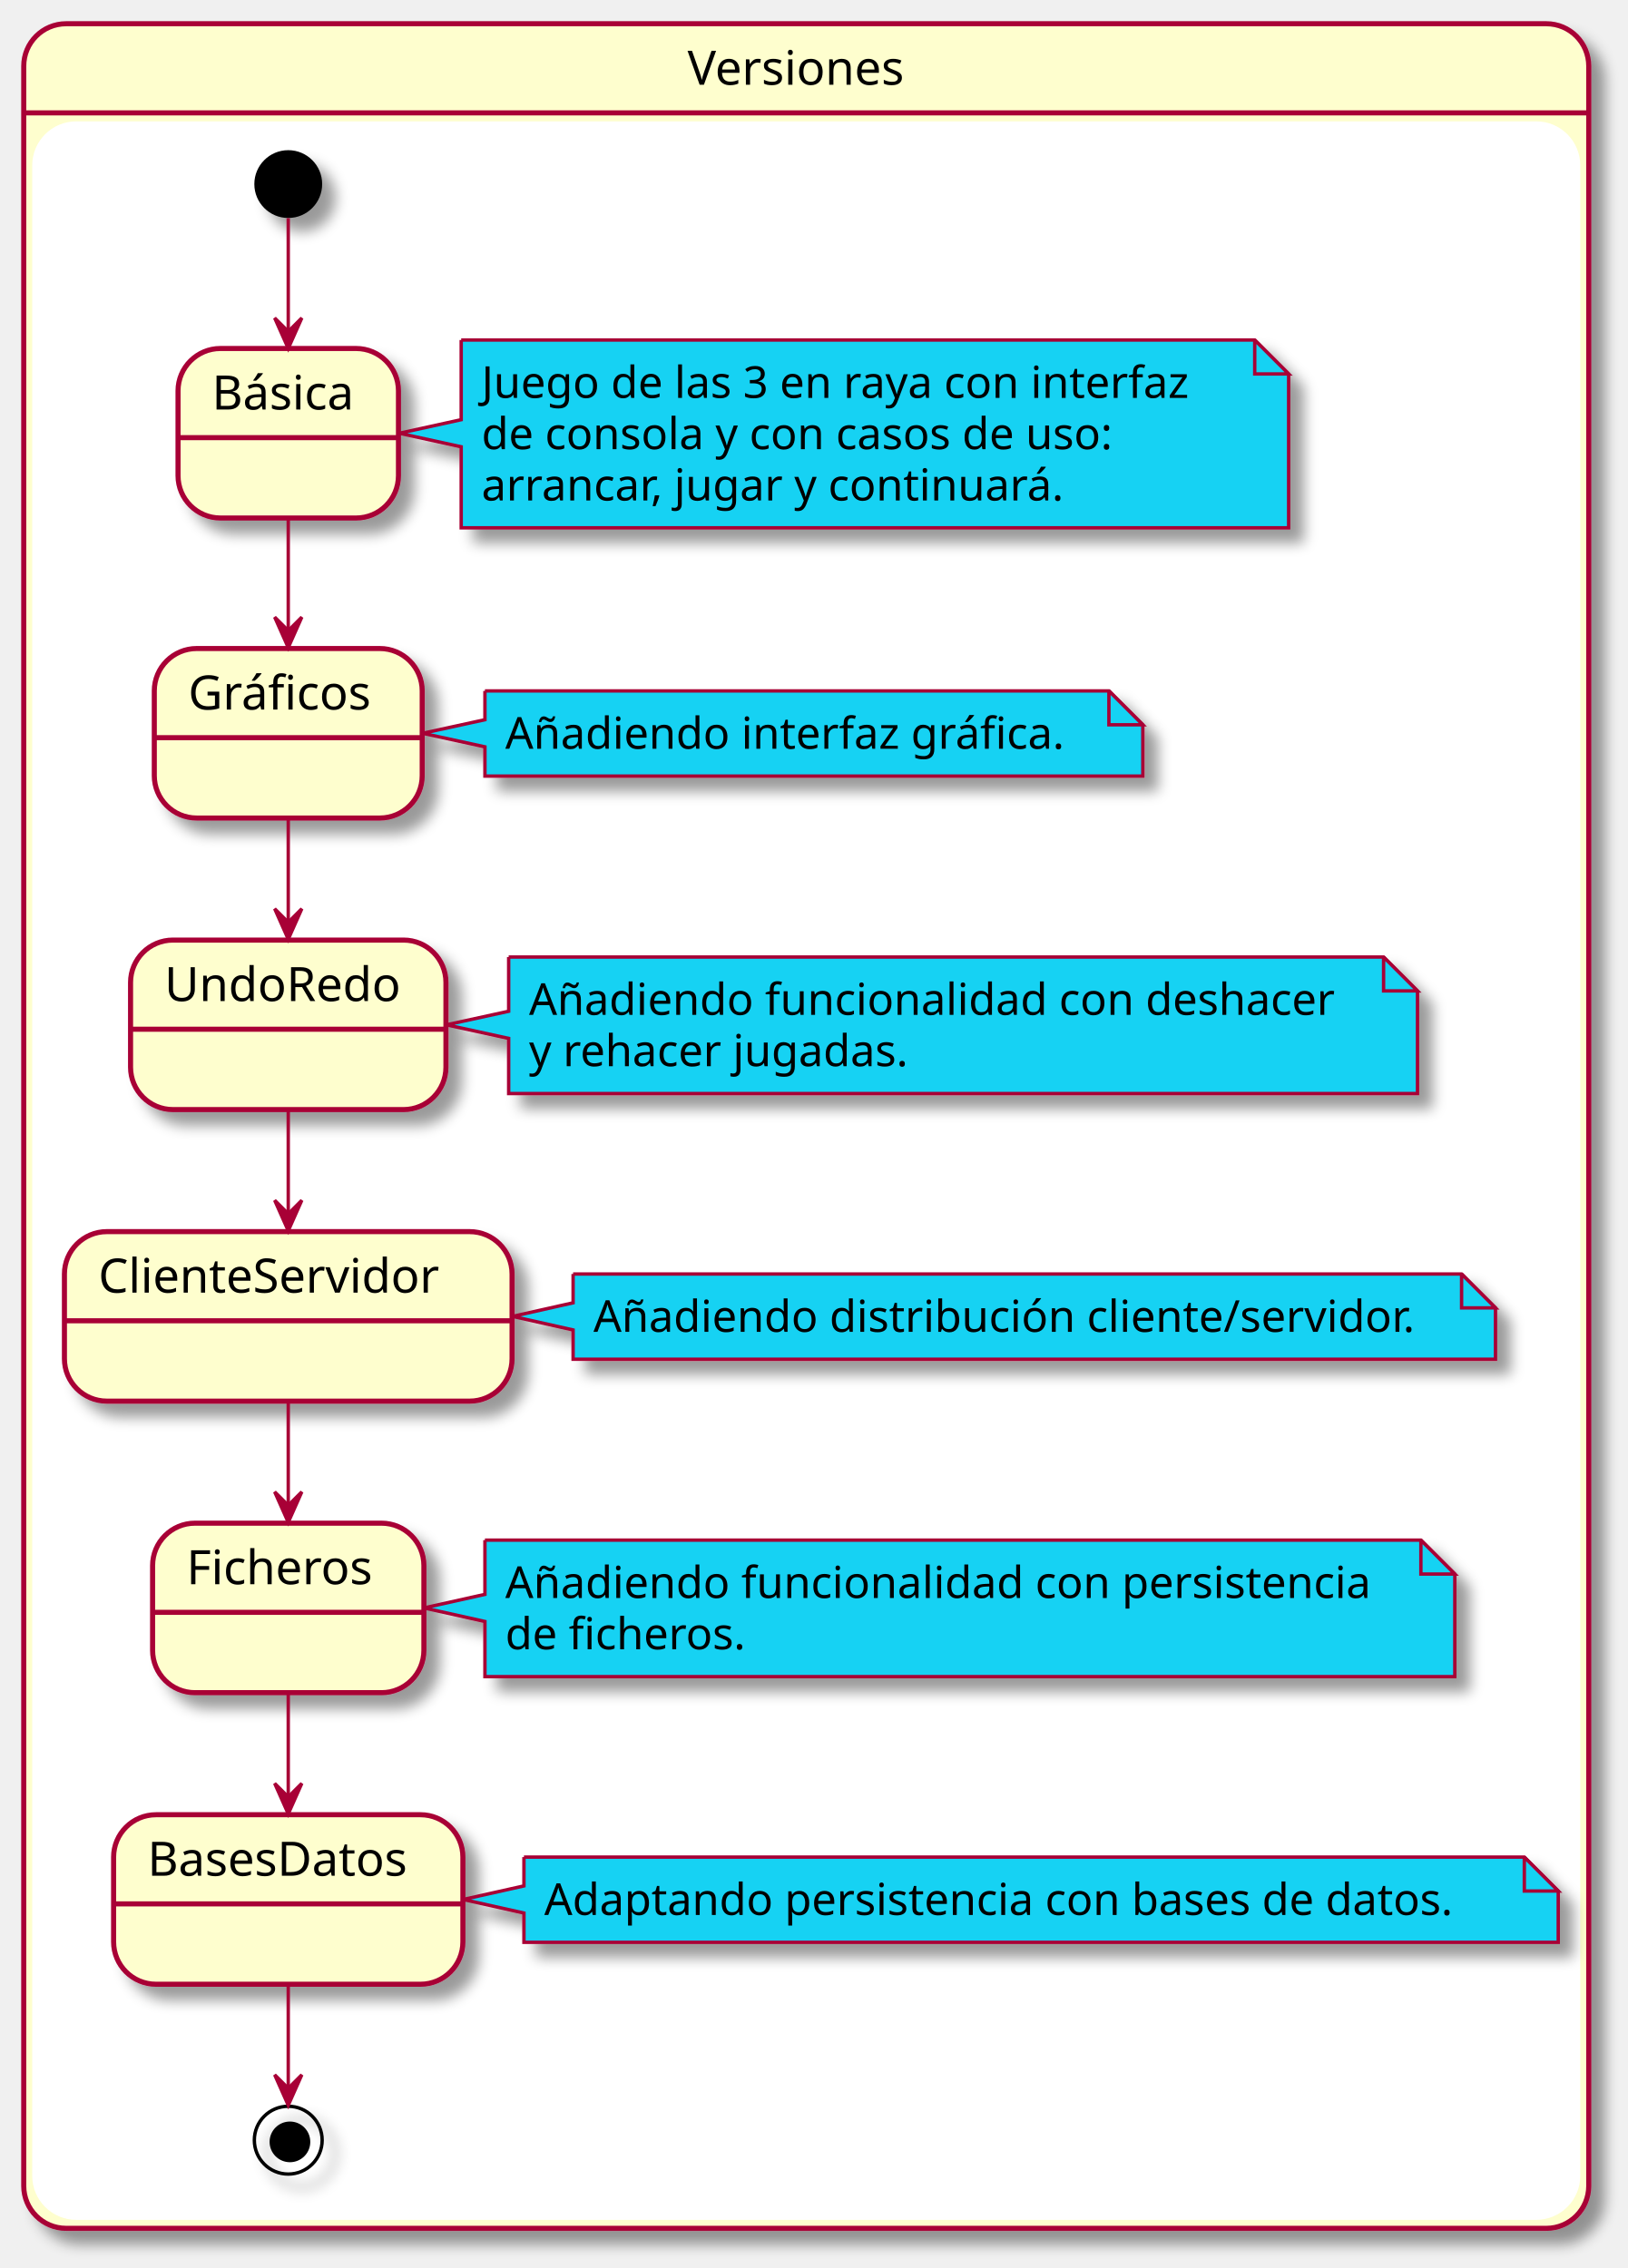
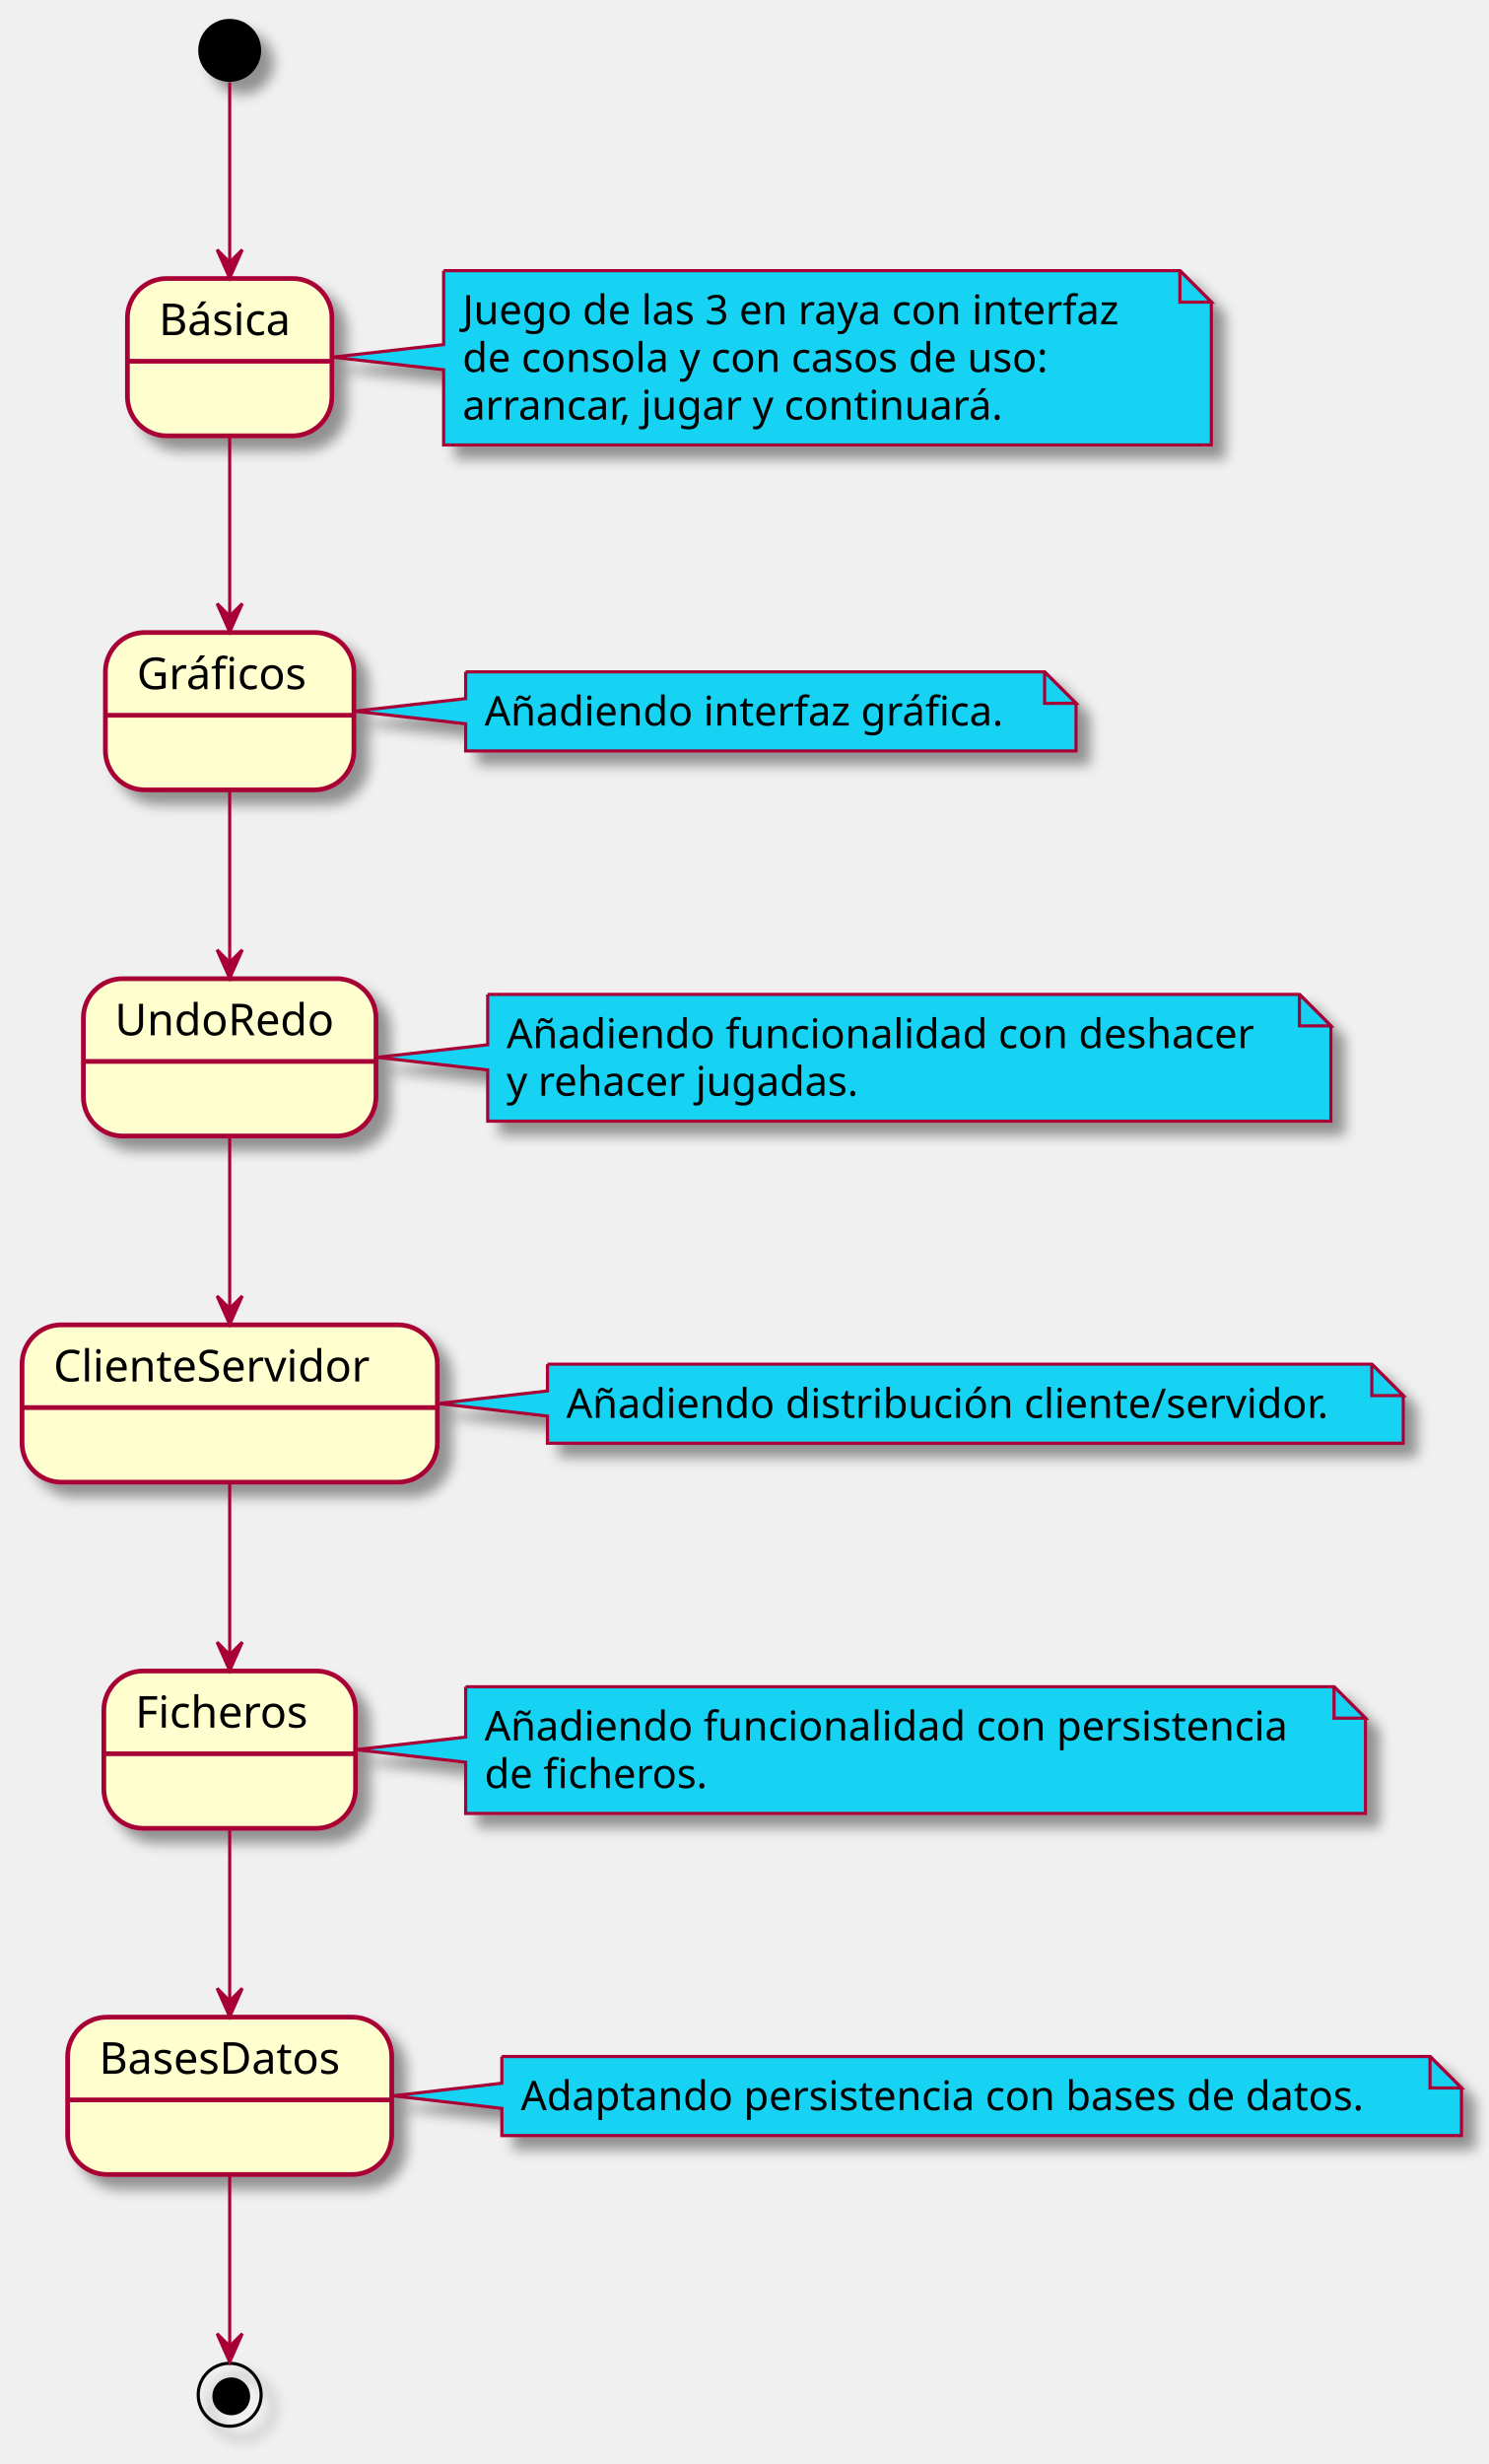
- <svg xmlns="http://www.w3.org/2000/svg" contentScriptType="application/ecmascript" contentStyleType="text/css" height="669px" preserveAspectRatio="none" style="width:480px;height:669px;" version="1.1" viewBox="0 0 480 669" width="480px" zoomAndPan="magnify">
+ <svg xmlns="http://www.w3.org/2000/svg" contentScriptType="application/ecmascript" contentStyleType="text/css" height="783px" preserveAspectRatio="none" style="width:473px;height:783px;" version="1.1" viewBox="0 0 473 783" width="473px" zoomAndPan="magnify">
  <defs>
-     <filter height="300%" id="fy1wz99ovoljv" width="300%" x="-1" y="-1">
+     <filter height="300%" id="fw708pvsth82g" width="300%" x="-1" y="-1">
      <feGaussianBlur result="blurOut" stdDeviation="2.0" />
      <feColorMatrix in="blurOut" result="blurOut2" type="matrix" values="0 0 0 0 0 0 0 0 0 0 0 0 0 0 0 0 0 0 .4 0" />
      <feOffset dx="4.0" dy="4.0" in="blurOut2" result="blurOut3" />
      <feBlend in="SourceGraphic" in2="blurOut3" mode="normal" />
    </filter>
  </defs>
  <g>
-     <rect fill="#FEFECE" filter="url(#fy1wz99ovoljv)" height="650.297" rx="12.5" ry="12.5" style="stroke: #A80036; stroke-width: 1.5;" width="461.5" x="7" y="7" />
-     <rect fill="#FFFFFF" height="618" rx="12.5" ry="12.5" style="stroke: #FFFFFF; stroke-width: 1.0;" width="455.5" x="10" y="36.297" />
-     <line style="stroke: #A80036; stroke-width: 1.5;" x1="7" x2="468.5" y1="33.297" y2="33.297" />
-     <text fill="#000000" font-family="sans-serif" font-size="14" lengthAdjust="spacingAndGlyphs" textLength="70" x="202.75" y="24.995">Versiones</text>
-     <g id="Versiones.Básica">
-       <rect fill="#FEFECE" filter="url(#fy1wz99ovoljv)" height="50" rx="12.5" ry="12.5" style="stroke: #A80036; stroke-width: 1.5;" width="65" x="52.5" y="102.797" />
-       <line style="stroke: #A80036; stroke-width: 1.5;" x1="52.5" x2="117.5" y1="129.094" y2="129.094" />
-       <text fill="#000000" font-family="sans-serif" font-size="14" lengthAdjust="spacingAndGlyphs" textLength="45" x="62.5" y="120.792">Básica</text>
+     <g id="Básica">
+       <rect fill="#FEFECE" filter="url(#fw708pvsth82g)" height="50" rx="12.5" ry="12.5" style="stroke: #A80036; stroke-width: 1.5;" width="65" x="40.5" y="88.5" />
+       <line style="stroke: #A80036; stroke-width: 1.5;" x1="40.5" x2="105.5" y1="114.797" y2="114.797" />
+       <text fill="#000000" font-family="sans-serif" font-size="14" lengthAdjust="spacingAndGlyphs" textLength="45" x="50.5" y="106.495">Básica</text>
    </g>
-     <g id="Versiones.Gráficos">
-       <rect fill="#FEFECE" filter="url(#fy1wz99ovoljv)" height="50" rx="12.5" ry="12.5" style="stroke: #A80036; stroke-width: 1.5;" width="79" x="45.5" y="191.297" />
-       <line style="stroke: #A80036; stroke-width: 1.5;" x1="45.5" x2="124.5" y1="217.594" y2="217.594" />
-       <text fill="#000000" font-family="sans-serif" font-size="14" lengthAdjust="spacingAndGlyphs" textLength="59" x="55.5" y="209.292">Gráficos</text>
+     <g id="Gráficos">
+       <rect fill="#FEFECE" filter="url(#fw708pvsth82g)" height="50" rx="12.5" ry="12.5" style="stroke: #A80036; stroke-width: 1.5;" width="79" x="33.5" y="201" />
+       <line style="stroke: #A80036; stroke-width: 1.5;" x1="33.5" x2="112.5" y1="227.297" y2="227.297" />
+       <text fill="#000000" font-family="sans-serif" font-size="14" lengthAdjust="spacingAndGlyphs" textLength="59" x="43.5" y="218.995">Gráficos</text>
    </g>
-     <g id="Versiones.UndoRedo">
-       <rect fill="#FEFECE" filter="url(#fy1wz99ovoljv)" height="50" rx="12.5" ry="12.5" style="stroke: #A80036; stroke-width: 1.5;" width="93" x="38.5" y="277.297" />
-       <line style="stroke: #A80036; stroke-width: 1.5;" x1="38.5" x2="131.5" y1="303.594" y2="303.594" />
-       <text fill="#000000" font-family="sans-serif" font-size="14" lengthAdjust="spacingAndGlyphs" textLength="73" x="48.5" y="295.292">UndoRedo</text>
+     <g id="UndoRedo">
+       <rect fill="#FEFECE" filter="url(#fw708pvsth82g)" height="50" rx="12.5" ry="12.5" style="stroke: #A80036; stroke-width: 1.5;" width="93" x="26.5" y="311" />
+       <line style="stroke: #A80036; stroke-width: 1.5;" x1="26.5" x2="119.5" y1="337.297" y2="337.297" />
+       <text fill="#000000" font-family="sans-serif" font-size="14" lengthAdjust="spacingAndGlyphs" textLength="73" x="36.5" y="328.995">UndoRedo</text>
    </g>
-     <g id="Versiones.ClienteServidor">
-       <rect fill="#FEFECE" filter="url(#fy1wz99ovoljv)" height="50" rx="12.5" ry="12.5" style="stroke: #A80036; stroke-width: 1.5;" width="132" x="19" y="363.297" />
-       <line style="stroke: #A80036; stroke-width: 1.5;" x1="19" x2="151" y1="389.594" y2="389.594" />
-       <text fill="#000000" font-family="sans-serif" font-size="14" lengthAdjust="spacingAndGlyphs" textLength="112" x="29" y="381.292">ClienteServidor</text>
+     <g id="ClienteServidor">
+       <rect fill="#FEFECE" filter="url(#fw708pvsth82g)" height="50" rx="12.5" ry="12.5" style="stroke: #A80036; stroke-width: 1.5;" width="132" x="7" y="421" />
+       <line style="stroke: #A80036; stroke-width: 1.5;" x1="7" x2="139" y1="447.297" y2="447.297" />
+       <text fill="#000000" font-family="sans-serif" font-size="14" lengthAdjust="spacingAndGlyphs" textLength="112" x="17" y="438.995">ClienteServidor</text>
    </g>
-     <g id="Versiones.Ficheros">
-       <rect fill="#FEFECE" filter="url(#fy1wz99ovoljv)" height="50" rx="12.5" ry="12.5" style="stroke: #A80036; stroke-width: 1.5;" width="80" x="45" y="449.297" />
-       <line style="stroke: #A80036; stroke-width: 1.5;" x1="45" x2="125" y1="475.594" y2="475.594" />
-       <text fill="#000000" font-family="sans-serif" font-size="14" lengthAdjust="spacingAndGlyphs" textLength="60" x="55" y="467.292">Ficheros</text>
+     <g id="Ficheros">
+       <rect fill="#FEFECE" filter="url(#fw708pvsth82g)" height="50" rx="12.5" ry="12.5" style="stroke: #A80036; stroke-width: 1.5;" width="80" x="33" y="531" />
+       <line style="stroke: #A80036; stroke-width: 1.5;" x1="33" x2="113" y1="557.297" y2="557.297" />
+       <text fill="#000000" font-family="sans-serif" font-size="14" lengthAdjust="spacingAndGlyphs" textLength="60" x="43" y="548.995">Ficheros</text>
    </g>
-     <g id="Versiones.BasesDatos">
-       <rect fill="#FEFECE" filter="url(#fy1wz99ovoljv)" height="50" rx="12.5" ry="12.5" style="stroke: #A80036; stroke-width: 1.5;" width="103" x="33.5" y="535.297" />
-       <line style="stroke: #A80036; stroke-width: 1.5;" x1="33.5" x2="136.5" y1="561.594" y2="561.594" />
-       <text fill="#000000" font-family="sans-serif" font-size="14" lengthAdjust="spacingAndGlyphs" textLength="83" x="43.5" y="553.292">BasesDatos</text>
+     <g id="BasesDatos">
+       <rect fill="#FEFECE" filter="url(#fw708pvsth82g)" height="50" rx="12.5" ry="12.5" style="stroke: #A80036; stroke-width: 1.5;" width="103" x="21.5" y="641" />
+       <line style="stroke: #A80036; stroke-width: 1.5;" x1="21.5" x2="124.5" y1="667.297" y2="667.297" />
+       <text fill="#000000" font-family="sans-serif" font-size="14" lengthAdjust="spacingAndGlyphs" textLength="83" x="31.5" y="658.995">BasesDatos</text>
    </g>
-     <ellipse cx="85" cy="54.297" fill="#000000" filter="url(#fy1wz99ovoljv)" rx="10" ry="10" style="stroke: none; stroke-width: 1.0;" />
-     <ellipse cx="85" cy="631.297" fill="none" filter="url(#fy1wz99ovoljv)" rx="10" ry="10" style="stroke: #000000; stroke-width: 1.0;" />
-     <ellipse cx="85.5" cy="631.797" fill="#000000" rx="6" ry="6" style="stroke: none; stroke-width: 1.0;" />
-     <path d="M136,100.297 L136,123.797 L117.775,127.797 L136,131.797 L136,155.695 A0,0 0 0 0 136,155.695 L380,155.695 A0,0 0 0 0 380,155.695 L380,110.297 L370,100.297 L136,100.297 A0,0 0 0 0 136,100.297 " fill="#15D2F3" filter="url(#fy1wz99ovoljv)" style="stroke: #A80036; stroke-width: 1.0;" />
-     <path d="M370,100.297 L370,110.297 L380,110.297 L370,100.297 " fill="#15D2F3" style="stroke: #A80036; stroke-width: 1.0;" />
-     <text fill="#000000" font-family="sans-serif" font-size="13" lengthAdjust="spacingAndGlyphs" textLength="223" x="142" y="117.364">Juego de las 3 en raya con interfaz</text>
-     <text fill="#000000" font-family="sans-serif" font-size="13" lengthAdjust="spacingAndGlyphs" textLength="201" x="142" y="132.497">de consola y con casos de uso:</text>
-     <text fill="#000000" font-family="sans-serif" font-size="13" lengthAdjust="spacingAndGlyphs" textLength="182" x="142" y="147.629">arrancar, jugar y continuará.</text>
-     <path d="M143,203.797 L143,212.297 L124.658,216.297 L143,220.297 L143,228.93 A0,0 0 0 0 143,228.93 L337,228.93 A0,0 0 0 0 337,228.93 L337,213.797 L327,203.797 L143,203.797 A0,0 0 0 0 143,203.797 " fill="#15D2F3" filter="url(#fy1wz99ovoljv)" style="stroke: #A80036; stroke-width: 1.0;" />
-     <path d="M327,203.797 L327,213.797 L337,213.797 L327,203.797 " fill="#15D2F3" style="stroke: #A80036; stroke-width: 1.0;" />
-     <text fill="#000000" font-family="sans-serif" font-size="13" lengthAdjust="spacingAndGlyphs" textLength="173" x="149" y="220.864">Añadiendo interfaz gráfica.</text>
-     <path d="M150,282.297 L150,298.297 L131.641,302.297 L150,306.297 L150,322.562 A0,0 0 0 0 150,322.562 L418,322.562 A0,0 0 0 0 418,322.562 L418,292.297 L408,282.297 L150,282.297 A0,0 0 0 0 150,282.297 " fill="#15D2F3" filter="url(#fy1wz99ovoljv)" style="stroke: #A80036; stroke-width: 1.0;" />
-     <path d="M408,282.297 L408,292.297 L418,292.297 L408,282.297 " fill="#15D2F3" style="stroke: #A80036; stroke-width: 1.0;" />
-     <text fill="#000000" font-family="sans-serif" font-size="13" lengthAdjust="spacingAndGlyphs" textLength="247" x="156" y="299.364">Añadiendo funcionalidad con deshacer</text>
-     <text fill="#000000" font-family="sans-serif" font-size="13" lengthAdjust="spacingAndGlyphs" textLength="119" x="156" y="314.497">y rehacer jugadas.</text>
-     <path d="M169,375.797 L169,384.297 L151.172,388.297 L169,392.297 L169,400.93 A0,0 0 0 0 169,400.93 L441,400.93 A0,0 0 0 0 441,400.93 L441,385.797 L431,375.797 L169,375.797 A0,0 0 0 0 169,375.797 " fill="#15D2F3" filter="url(#fy1wz99ovoljv)" style="stroke: #A80036; stroke-width: 1.0;" />
-     <path d="M431,375.797 L431,385.797 L441,385.797 L431,375.797 " fill="#15D2F3" style="stroke: #A80036; stroke-width: 1.0;" />
-     <text fill="#000000" font-family="sans-serif" font-size="13" lengthAdjust="spacingAndGlyphs" textLength="251" x="175" y="392.864">Añadiendo distribución cliente/servidor.</text>
-     <path d="M143,454.297 L143,470.297 L125.043,474.297 L143,478.297 L143,494.562 A0,0 0 0 0 143,494.562 L429,494.562 A0,0 0 0 0 429,494.562 L429,464.297 L419,454.297 L143,454.297 A0,0 0 0 0 143,454.297 " fill="#15D2F3" filter="url(#fy1wz99ovoljv)" style="stroke: #A80036; stroke-width: 1.0;" />
-     <path d="M419,454.297 L419,464.297 L429,464.297 L419,454.297 " fill="#15D2F3" style="stroke: #A80036; stroke-width: 1.0;" />
-     <text fill="#000000" font-family="sans-serif" font-size="13" lengthAdjust="spacingAndGlyphs" textLength="265" x="149" y="471.364">Añadiendo funcionalidad con persistencia</text>
-     <text fill="#000000" font-family="sans-serif" font-size="13" lengthAdjust="spacingAndGlyphs" textLength="75" x="149" y="486.497">de ficheros.</text>
-     <path d="M154.5,547.797 L154.5,556.297 L136.598,560.297 L154.5,564.297 L154.5,572.93 A0,0 0 0 0 154.5,572.93 L459.5,572.93 A0,0 0 0 0 459.5,572.93 L459.5,557.797 L449.5,547.797 L154.5,547.797 A0,0 0 0 0 154.5,547.797 " fill="#15D2F3" filter="url(#fy1wz99ovoljv)" style="stroke: #A80036; stroke-width: 1.0;" />
-     <path d="M449.5,547.797 L449.5,557.797 L459.5,557.797 L449.5,547.797 " fill="#15D2F3" style="stroke: #A80036; stroke-width: 1.0;" />
-     <text fill="#000000" font-family="sans-serif" font-size="13" lengthAdjust="spacingAndGlyphs" textLength="284" x="160.5" y="564.864">Adaptando persistencia con bases de datos.</text>
-     <path d="M85,64.353 C85,72.77 85,85.774 85,97.741 " fill="none" id="*start*Versiones-to-Básica" style="stroke: #A80036; stroke-width: 1.0;" />
-     <polygon fill="#A80036" points="85,102.79,89,93.79,85,97.79,81,93.79,85,102.79" style="stroke: #A80036; stroke-width: 1.0;" />
-     <path d="M85,152.892 C85,163.116 85,175.131 85,185.873 " fill="none" id="Básica-to-Gráficos" style="stroke: #A80036; stroke-width: 1.0;" />
-     <polygon fill="#A80036" points="85,191.031,89,182.031,85,186.031,81,182.031,85,191.031" style="stroke: #A80036; stroke-width: 1.0;" />
-     <path d="M85,241.593 C85,251.083 85,262.05 85,271.974 " fill="none" id="Gráficos-to-UndoRedo" style="stroke: #A80036; stroke-width: 1.0;" />
-     <polygon fill="#A80036" points="85,277.055,89,268.055,85,272.055,81,268.055,85,277.055" style="stroke: #A80036; stroke-width: 1.0;" />
-     <path d="M85,327.593 C85,337.083 85,348.05 85,357.974 " fill="none" id="UndoRedo-to-ClienteServidor" style="stroke: #A80036; stroke-width: 1.0;" />
-     <polygon fill="#A80036" points="85,363.055,89,354.055,85,358.055,81,354.055,85,363.055" style="stroke: #A80036; stroke-width: 1.0;" />
-     <path d="M85,413.593 C85,423.083 85,434.05 85,443.974 " fill="none" id="ClienteServidor-to-Ficheros" style="stroke: #A80036; stroke-width: 1.0;" />
-     <polygon fill="#A80036" points="85,449.055,89,440.055,85,444.055,81,440.055,85,449.055" style="stroke: #A80036; stroke-width: 1.0;" />
-     <path d="M85,499.593 C85,509.083 85,520.05 85,529.974 " fill="none" id="Ficheros-to-BasesDatos" style="stroke: #A80036; stroke-width: 1.0;" />
-     <polygon fill="#A80036" points="85,535.055,89,526.055,85,530.055,81,526.055,85,535.055" style="stroke: #A80036; stroke-width: 1.0;" />
-     <path d="M85,585.43 C85,595.6 85,607.094 85,615.903 " fill="none" id="BasesDatos-to-*end*Versiones" style="stroke: #A80036; stroke-width: 1.0;" />
-     <polygon fill="#A80036" points="85,621.005,89,612.005,85,616.005,81,612.005,85,621.005" style="stroke: #A80036; stroke-width: 1.0;" />
+     <ellipse cx="73" cy="16" fill="#000000" filter="url(#fw708pvsth82g)" rx="10" ry="10" style="stroke: none; stroke-width: 1.0;" />
+     <ellipse cx="73" cy="761" fill="none" filter="url(#fw708pvsth82g)" rx="10" ry="10" style="stroke: #000000; stroke-width: 1.0;" />
+     <ellipse cx="73.5" cy="761.5" fill="#000000" rx="6" ry="6" style="stroke: none; stroke-width: 1.0;" />
+     <path d="M141,86 L141,109.5 L105.656,113.5 L141,117.5 L141,141.398 A0,0 0 0 0 141,141.398 L385,141.398 A0,0 0 0 0 385,141.398 L385,96 L375,86 L141,86 A0,0 0 0 0 141,86 " fill="#15D2F3" filter="url(#fw708pvsth82g)" style="stroke: #A80036; stroke-width: 1.0;" />
+     <path d="M375,86 L375,96 L385,96 L375,86 " fill="#15D2F3" style="stroke: #A80036; stroke-width: 1.0;" />
+     <text fill="#000000" font-family="sans-serif" font-size="13" lengthAdjust="spacingAndGlyphs" textLength="223" x="147" y="103.067">Juego de las 3 en raya con interfaz</text>
+     <text fill="#000000" font-family="sans-serif" font-size="13" lengthAdjust="spacingAndGlyphs" textLength="201" x="147" y="118.2">de consola y con casos de uso:</text>
+     <text fill="#000000" font-family="sans-serif" font-size="13" lengthAdjust="spacingAndGlyphs" textLength="182" x="147" y="133.333">arrancar, jugar y continuará.</text>
+     <path d="M148,213.5 L148,222 L112.641,226 L148,230 L148,238.633 A0,0 0 0 0 148,238.633 L342,238.633 A0,0 0 0 0 342,238.633 L342,223.5 L332,213.5 L148,213.5 A0,0 0 0 0 148,213.5 " fill="#15D2F3" filter="url(#fw708pvsth82g)" style="stroke: #A80036; stroke-width: 1.0;" />
+     <path d="M332,213.5 L332,223.5 L342,223.5 L332,213.5 " fill="#15D2F3" style="stroke: #A80036; stroke-width: 1.0;" />
+     <text fill="#000000" font-family="sans-serif" font-size="13" lengthAdjust="spacingAndGlyphs" textLength="173" x="154" y="230.567">Añadiendo interfaz gráfica.</text>
+     <path d="M155,316 L155,332 L119.828,336 L155,340 L155,356.266 A0,0 0 0 0 155,356.266 L423,356.266 A0,0 0 0 0 423,356.266 L423,326 L413,316 L155,316 A0,0 0 0 0 155,316 " fill="#15D2F3" filter="url(#fw708pvsth82g)" style="stroke: #A80036; stroke-width: 1.0;" />
+     <path d="M413,316 L413,326 L423,326 L413,316 " fill="#15D2F3" style="stroke: #A80036; stroke-width: 1.0;" />
+     <text fill="#000000" font-family="sans-serif" font-size="13" lengthAdjust="spacingAndGlyphs" textLength="247" x="161" y="333.067">Añadiendo funcionalidad con deshacer</text>
+     <text fill="#000000" font-family="sans-serif" font-size="13" lengthAdjust="spacingAndGlyphs" textLength="119" x="161" y="348.2">y rehacer jugadas.</text>
+     <path d="M174,433.5 L174,442 L139.193,446 L174,450 L174,458.633 A0,0 0 0 0 174,458.633 L446,458.633 A0,0 0 0 0 446,458.633 L446,443.5 L436,433.5 L174,433.5 A0,0 0 0 0 174,433.5 " fill="#15D2F3" filter="url(#fw708pvsth82g)" style="stroke: #A80036; stroke-width: 1.0;" />
+     <path d="M436,433.5 L436,443.5 L446,443.5 L436,433.5 " fill="#15D2F3" style="stroke: #A80036; stroke-width: 1.0;" />
+     <text fill="#000000" font-family="sans-serif" font-size="13" lengthAdjust="spacingAndGlyphs" textLength="251" x="180" y="450.567">Añadiendo distribución cliente/servidor.</text>
+     <path d="M148,536 L148,552 L113.023,556 L148,560 L148,576.266 A0,0 0 0 0 148,576.266 L434,576.266 A0,0 0 0 0 434,576.266 L434,546 L424,536 L148,536 A0,0 0 0 0 148,536 " fill="#15D2F3" filter="url(#fw708pvsth82g)" style="stroke: #A80036; stroke-width: 1.0;" />
+     <path d="M424,536 L424,546 L434,546 L424,536 " fill="#15D2F3" style="stroke: #A80036; stroke-width: 1.0;" />
+     <text fill="#000000" font-family="sans-serif" font-size="13" lengthAdjust="spacingAndGlyphs" textLength="265" x="154" y="553.067">Añadiendo funcionalidad con persistencia</text>
+     <text fill="#000000" font-family="sans-serif" font-size="13" lengthAdjust="spacingAndGlyphs" textLength="75" x="154" y="568.2">de ficheros.</text>
+     <path d="M159.5,653.5 L159.5,662 L124.814,666 L159.5,670 L159.5,678.633 A0,0 0 0 0 159.5,678.633 L464.5,678.633 A0,0 0 0 0 464.5,678.633 L464.5,663.5 L454.5,653.5 L159.5,653.5 A0,0 0 0 0 159.5,653.5 " fill="#15D2F3" filter="url(#fw708pvsth82g)" style="stroke: #A80036; stroke-width: 1.0;" />
+     <path d="M454.5,653.5 L454.5,663.5 L464.5,663.5 L454.5,653.5 " fill="#15D2F3" style="stroke: #A80036; stroke-width: 1.0;" />
+     <text fill="#000000" font-family="sans-serif" font-size="13" lengthAdjust="spacingAndGlyphs" textLength="284" x="165.5" y="670.567">Adaptando persistencia con bases de datos.</text>
+     <path d="M73,26.157 C73,39.13 73,63.453 73,82.986 " fill="none" id="*start-to-Básica" style="stroke: #A80036; stroke-width: 1.0;" />
+     <polygon fill="#A80036" points="73,88.355,77,79.355,73,83.355,69,79.355,73,88.355" style="stroke: #A80036; stroke-width: 1.0;" />
+     <path d="M73,138.75 C73,155.446 73,177.727 73,195.461 " fill="none" id="Básica-to-Gráficos" style="stroke: #A80036; stroke-width: 1.0;" />
+     <polygon fill="#A80036" points="73,200.807,77,191.807,73,195.807,69,191.807,73,200.807" style="stroke: #A80036; stroke-width: 1.0;" />
+     <path d="M73,251.237 C73,267.357 73,288.621 73,305.691 " fill="none" id="Gráficos-to-UndoRedo" style="stroke: #A80036; stroke-width: 1.0;" />
+     <polygon fill="#A80036" points="73,310.844,77,301.844,73,305.844,69,301.844,73,310.844" style="stroke: #A80036; stroke-width: 1.0;" />
+     <path d="M73,361.237 C73,377.357 73,398.621 73,415.691 " fill="none" id="UndoRedo-to-ClienteServidor" style="stroke: #A80036; stroke-width: 1.0;" />
+     <polygon fill="#A80036" points="73,420.844,77,411.844,73,415.844,69,411.844,73,420.844" style="stroke: #A80036; stroke-width: 1.0;" />
+     <path d="M73,471.237 C73,487.357 73,508.621 73,525.691 " fill="none" id="ClienteServidor-to-Ficheros" style="stroke: #A80036; stroke-width: 1.0;" />
+     <polygon fill="#A80036" points="73,530.844,77,521.844,73,525.844,69,521.844,73,530.844" style="stroke: #A80036; stroke-width: 1.0;" />
+     <path d="M73,581.237 C73,597.357 73,618.621 73,635.691 " fill="none" id="Ficheros-to-BasesDatos" style="stroke: #A80036; stroke-width: 1.0;" />
+     <polygon fill="#A80036" points="73,640.844,77,631.844,73,635.844,69,631.844,73,640.844" style="stroke: #A80036; stroke-width: 1.0;" />
+     <path d="M73,691.435 C73,708.538 73,730.827 73,745.274 " fill="none" id="BasesDatos-to-*end" style="stroke: #A80036; stroke-width: 1.0;" />
+     <polygon fill="#A80036" points="73,750.582,77,741.582,73,745.582,69,741.582,73,750.582" style="stroke: #A80036; stroke-width: 1.0;" />
  </g>
</svg>
